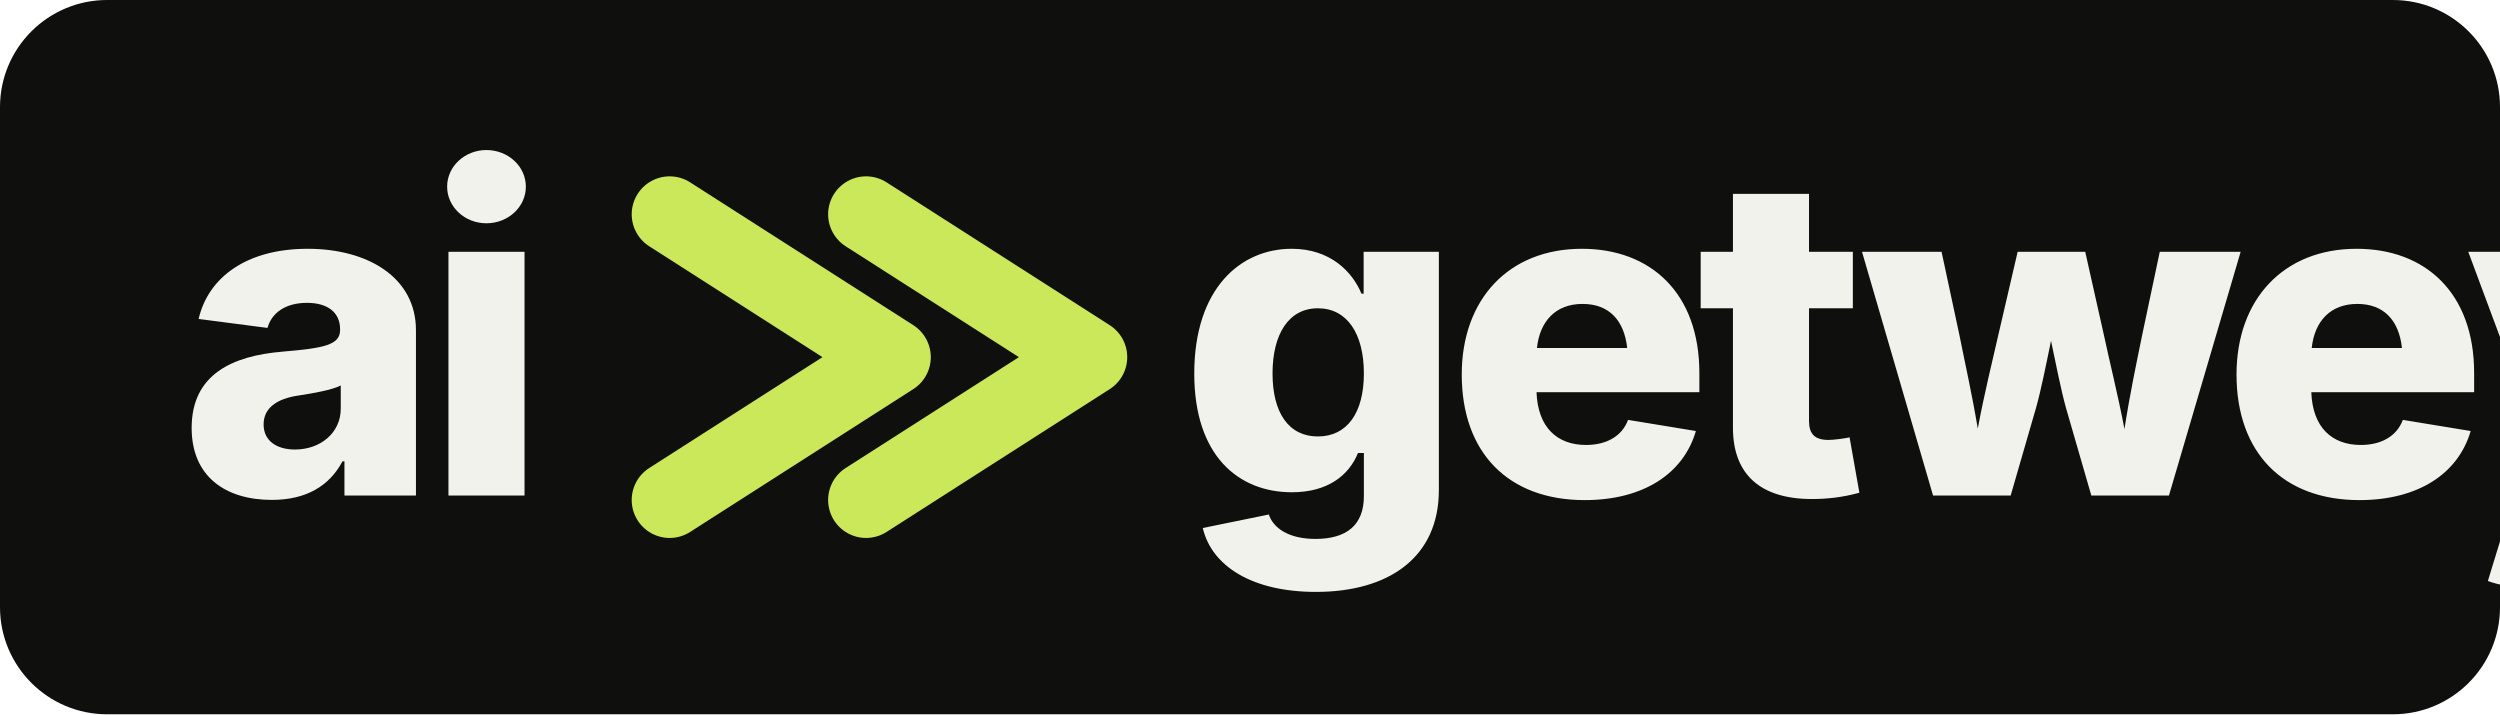
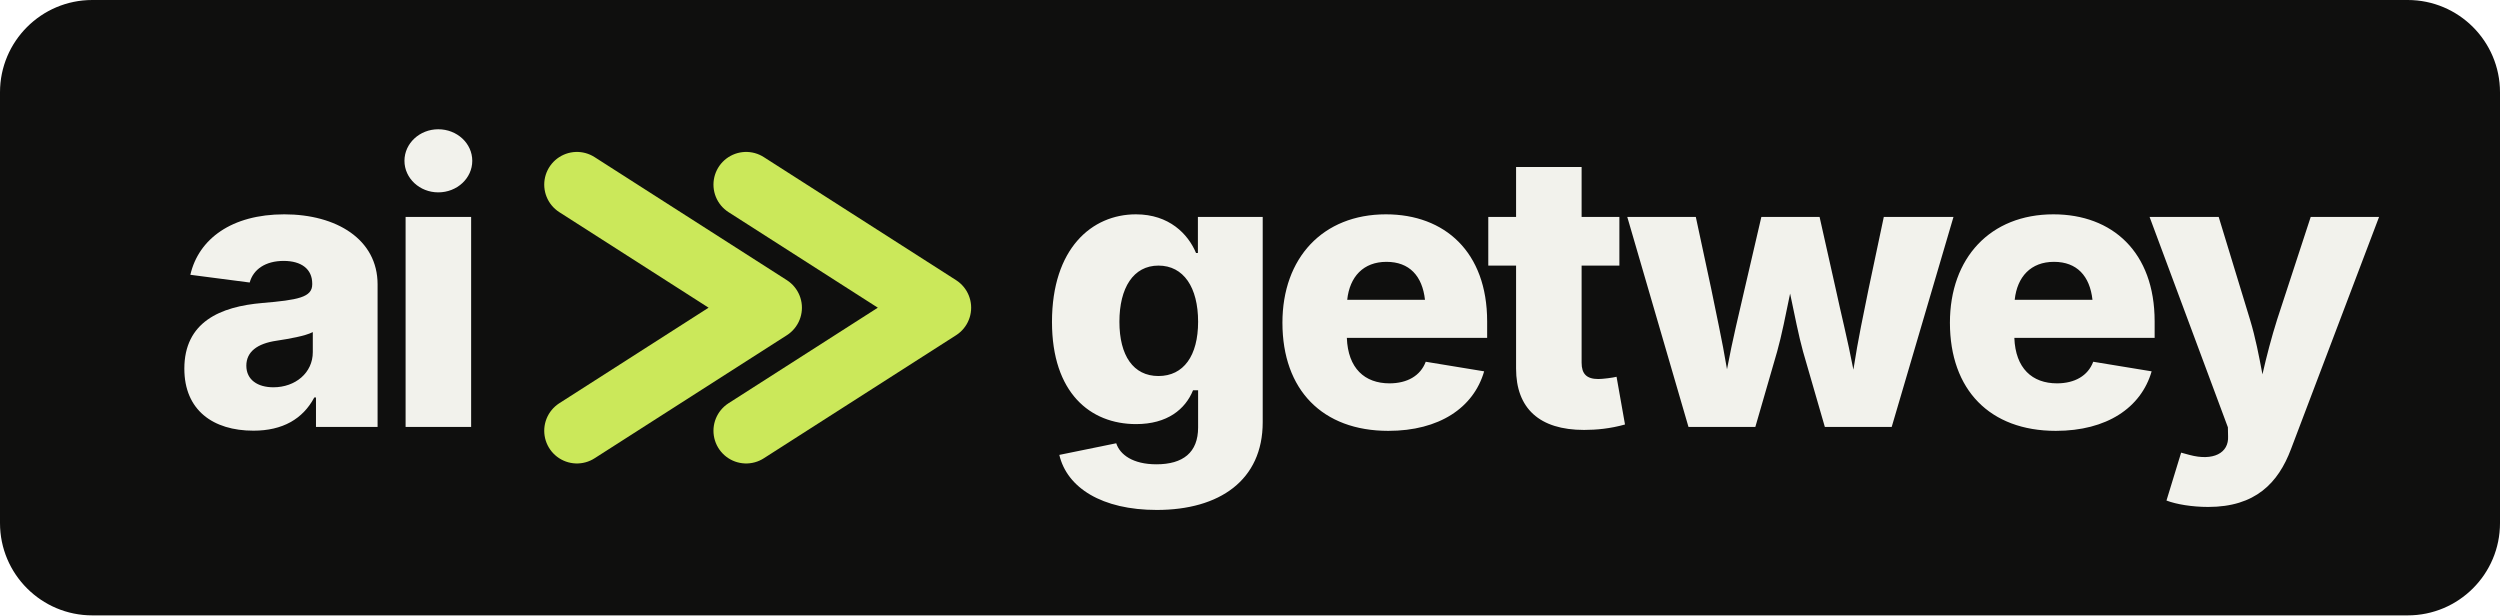
- <svg xmlns="http://www.w3.org/2000/svg" viewBox="0 0 1120 320" width="1120" height="320">
-   <rect width="1120" height="320" rx="48" fill="#0f0f0e" />
-   <text x="80" y="222" font-family="ui-sans-serif, Inter, Arial, sans-serif" font-size="200" font-weight="800" letter-spacing="-8" text-anchor="start" fill="#f2f2ec">ai</text>
+ <svg xmlns="http://www.w3.org/2000/svg" viewBox="0 0 1300 320" width="1300" height="320">
+   <rect width="1300" height="320" rx="48" fill="#0f0f0e" />
+   <text x="90" y="222" font-family="ui-sans-serif, Inter, Arial, sans-serif" font-size="200" font-weight="800" letter-spacing="-8" text-anchor="start" fill="#f2f2ec">ai</text>
  <g fill="none" stroke="#cbe85a" stroke-width="34" stroke-linecap="round" stroke-linejoin="round">
    <polyline points="300,96 400,160 300,224" />
    <polyline points="388,96 488,160 388,224" />
  </g>
-   <text x="528" y="222" font-family="ui-sans-serif, Inter, Arial, sans-serif" font-size="200" font-weight="800" letter-spacing="-8" text-anchor="start" fill="#f2f2ec">getwey</text>
+   <text x="540" y="222" font-family="ui-sans-serif, Inter, Arial, sans-serif" font-size="200" font-weight="800" letter-spacing="-8" text-anchor="start" fill="#f2f2ec">getwey</text>
</svg>
